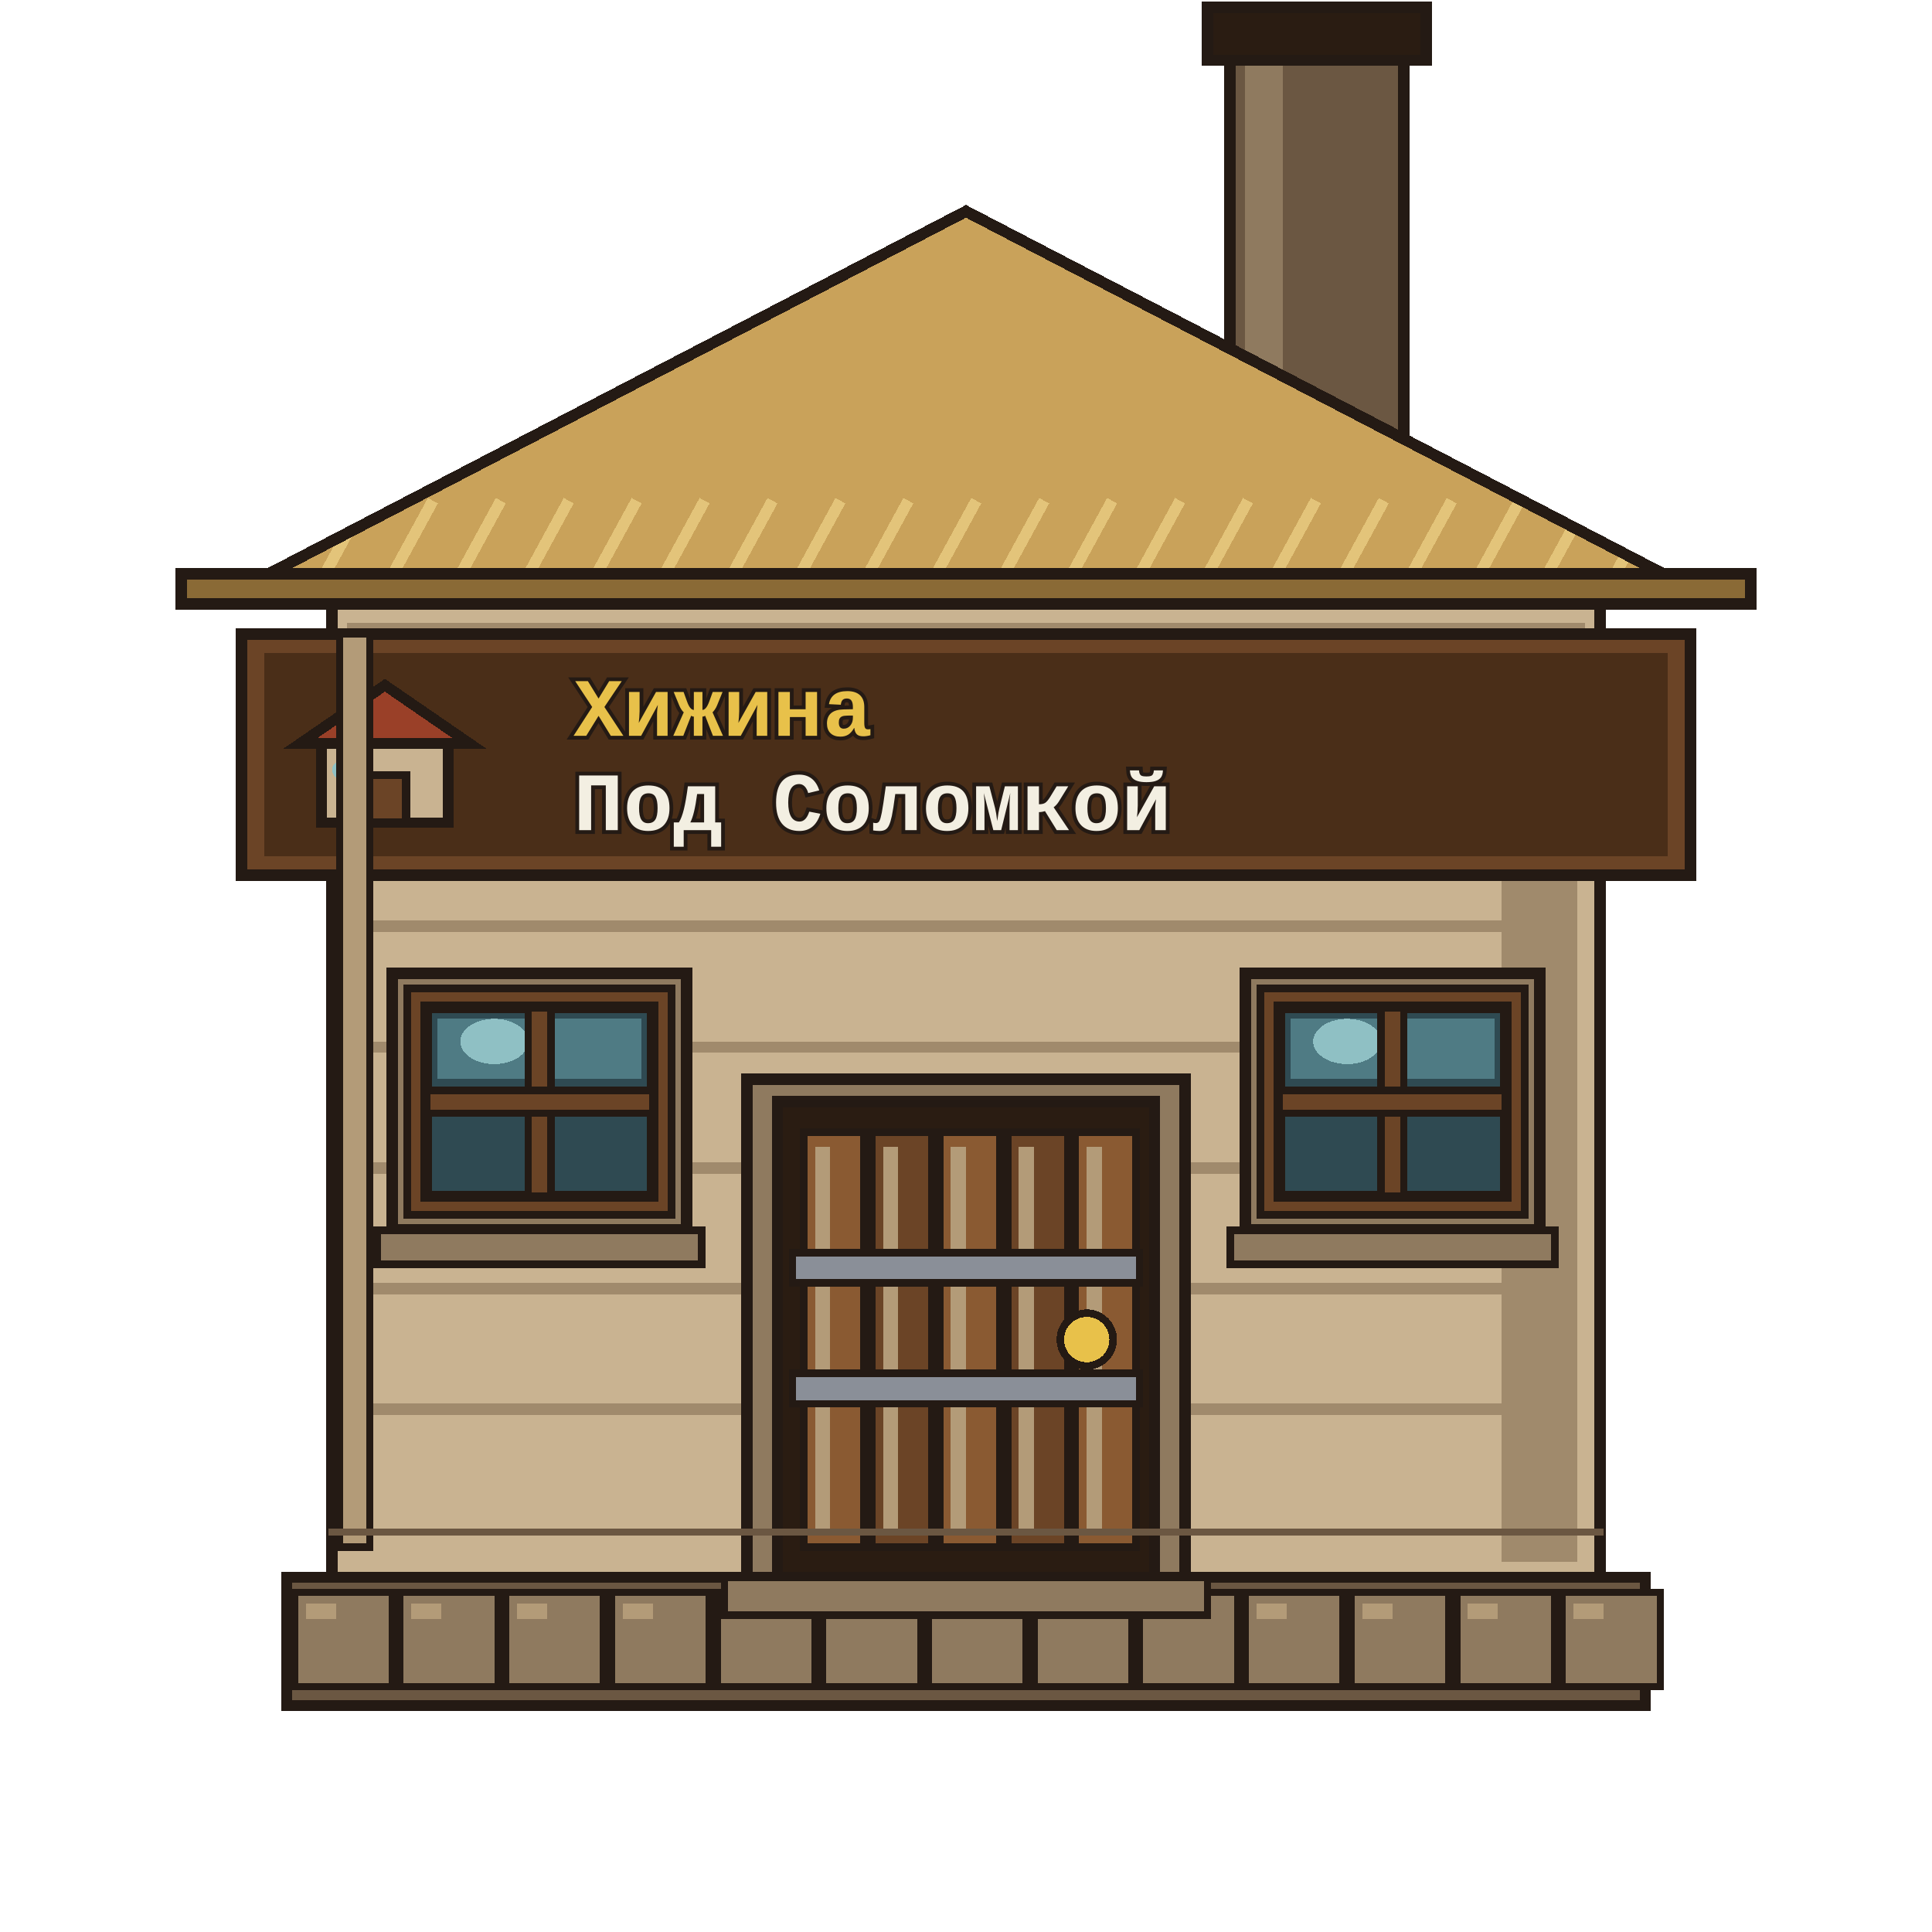
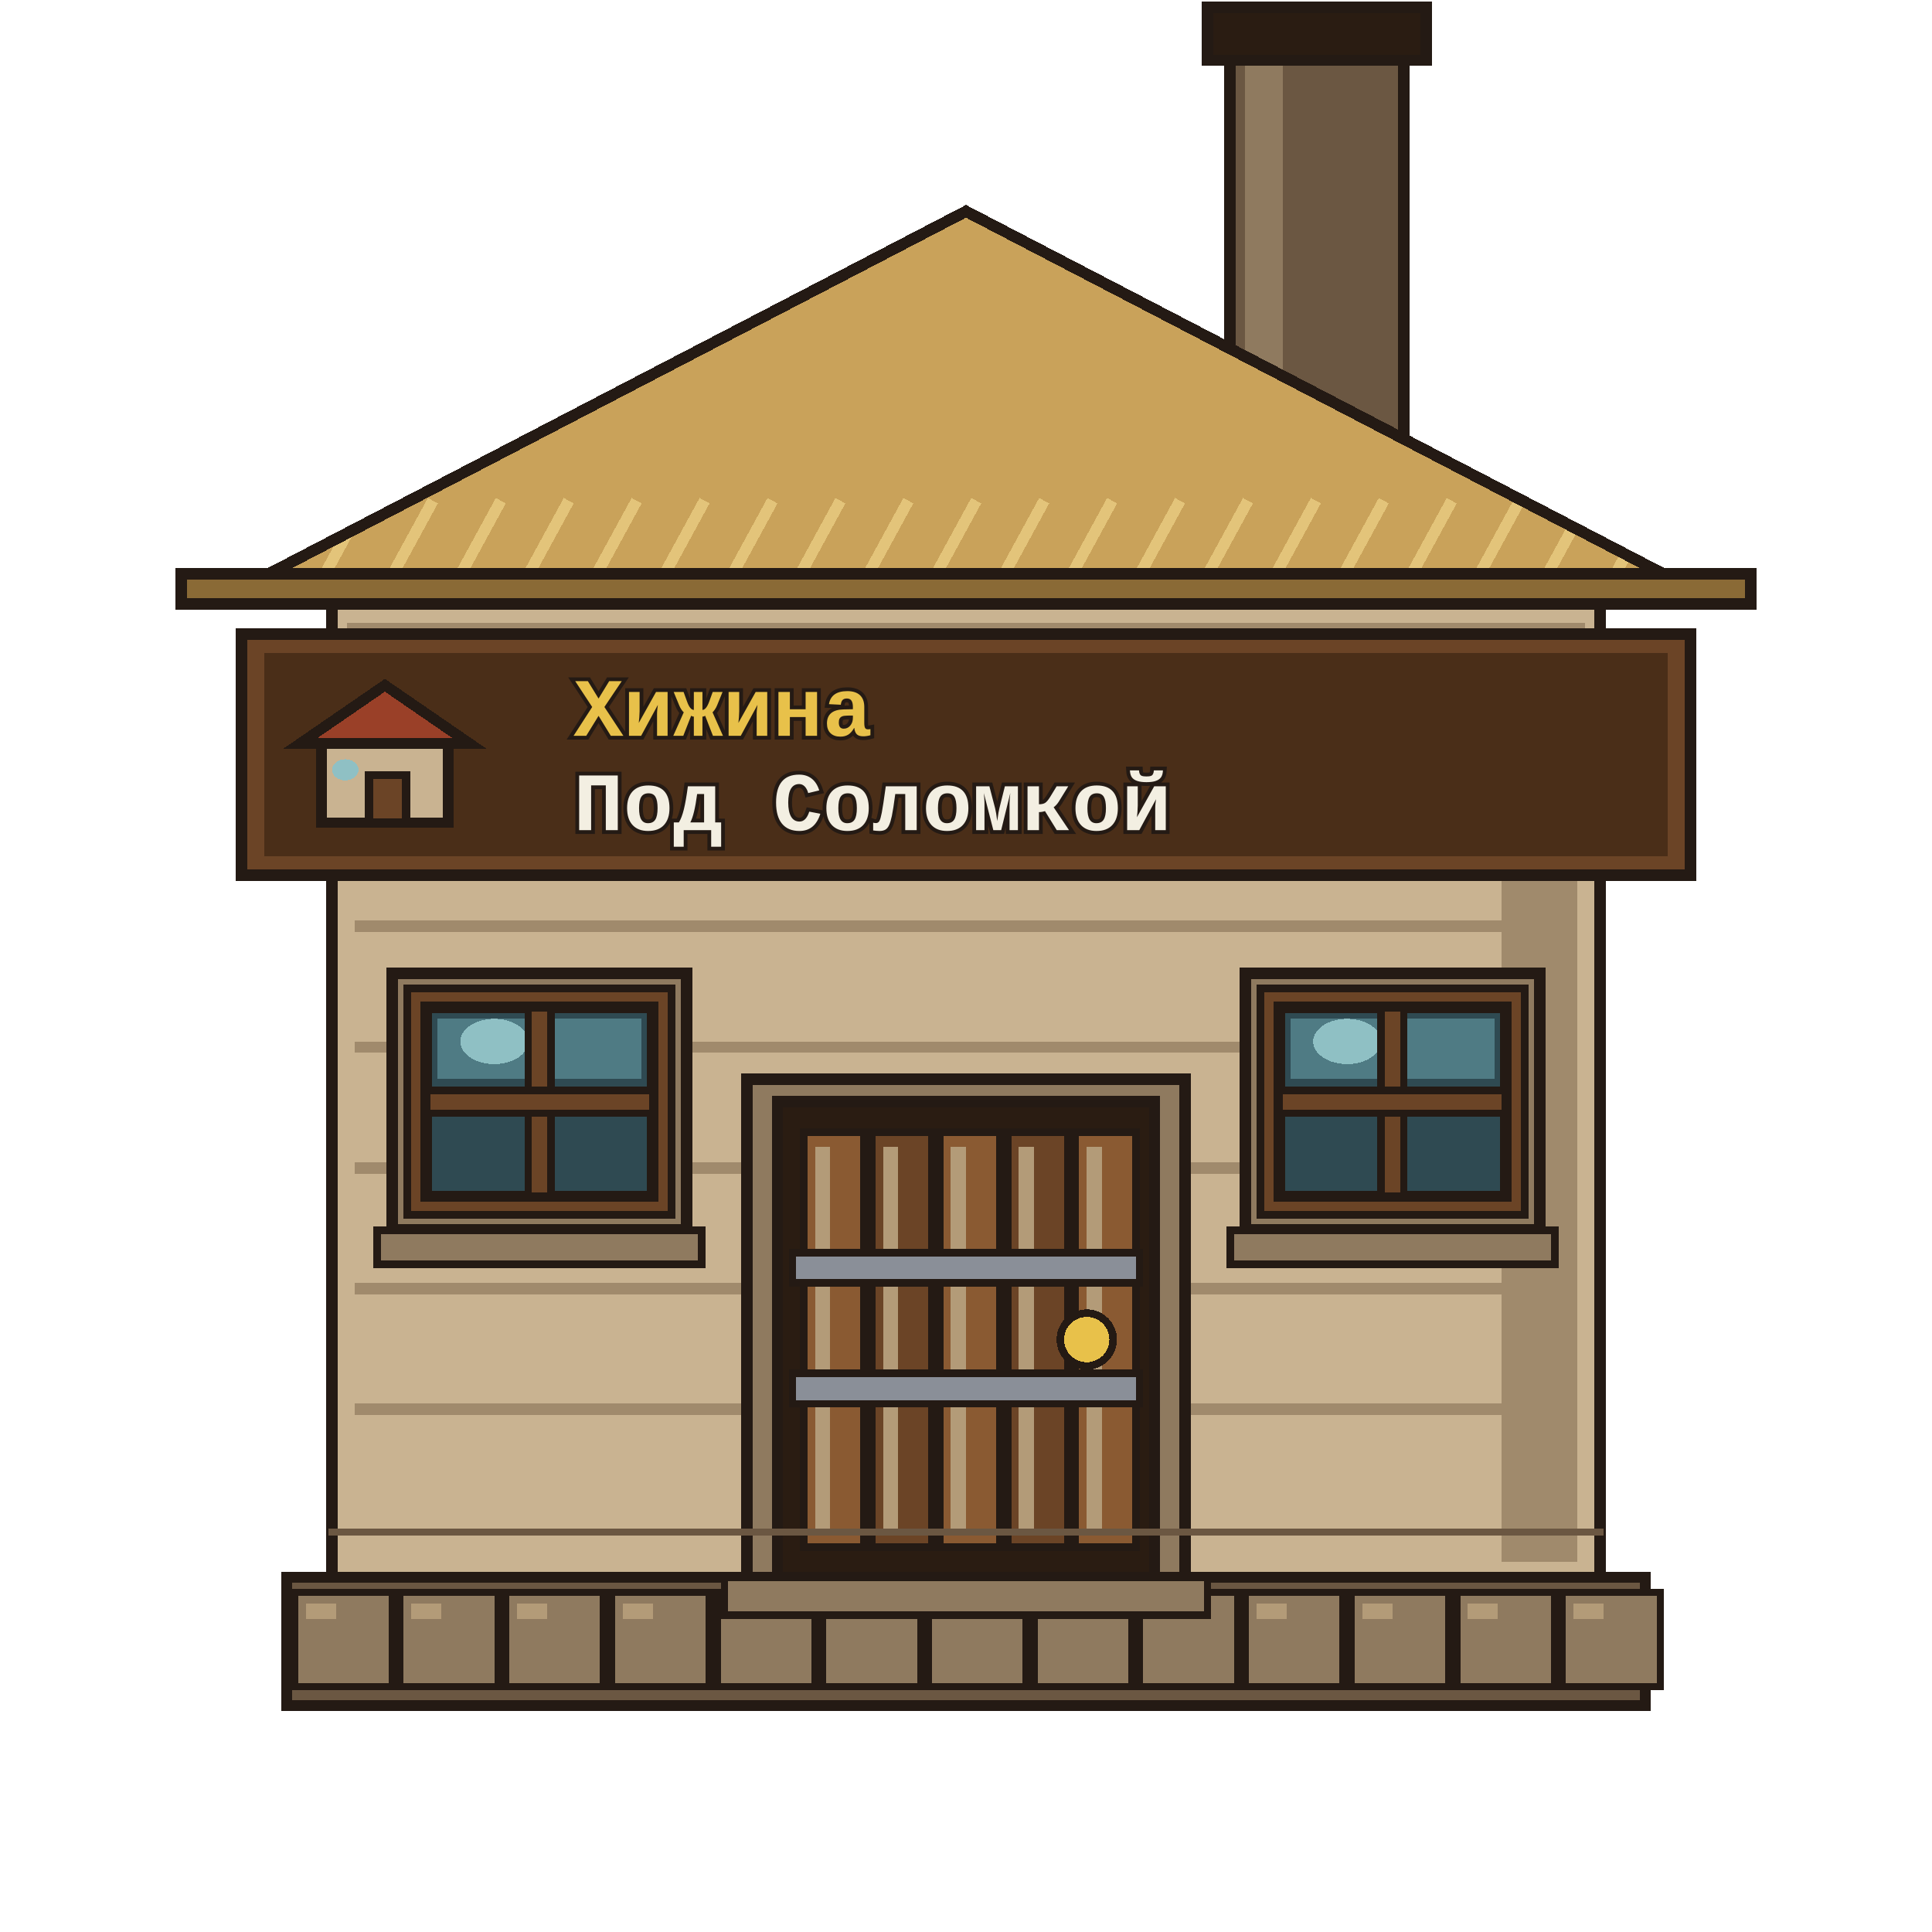
<svg xmlns="http://www.w3.org/2000/svg" viewBox="0 0 512 512" shape-rendering="crispEdges">
  <g id="chimney">
    <path d="M326 8 H372 V120 H326Z" fill="#6b5742" stroke="#241a14" stroke-width="3" stroke-linejoin="miter" stroke-linecap="square" />
    <path d="M330 12 H340 V116 H330Z" fill="#8f7a5f" stroke="none" />
    <path d="M320 2 H378 V16 H320Z" fill="#2a1c12" stroke="#241a14" stroke-width="3" stroke-linejoin="miter" stroke-linecap="square" />
  </g>
  <g id="base">
    <path d="M76 418 H436 V452 H76Z" fill="#6b5742" stroke="#241a14" stroke-width="3" stroke-linejoin="miter" stroke-linecap="square" />
    <path d="M78 422 H104 V447 H78Z" fill="#8f7a5f" stroke="#241a14" stroke-width="2" stroke-linejoin="miter" stroke-linecap="square" />
    <path d="M81 425 H89 V429 H81Z" fill="#b39b78" stroke="none" />
    <path d="M106 422 H132 V447 H106Z" fill="#8f7a5f" stroke="#241a14" stroke-width="2" stroke-linejoin="miter" stroke-linecap="square" />
    <path d="M109 425 H117 V429 H109Z" fill="#b39b78" stroke="none" />
    <path d="M134 422 H160 V447 H134Z" fill="#8f7a5f" stroke="#241a14" stroke-width="2" stroke-linejoin="miter" stroke-linecap="square" />
    <path d="M137 425 H145 V429 H137Z" fill="#b39b78" stroke="none" />
    <path d="M162 422 H188 V447 H162Z" fill="#8f7a5f" stroke="#241a14" stroke-width="2" stroke-linejoin="miter" stroke-linecap="square" />
    <path d="M165 425 H173 V429 H165Z" fill="#b39b78" stroke="none" />
    <path d="M190 422 H216 V447 H190Z" fill="#8f7a5f" stroke="#241a14" stroke-width="2" stroke-linejoin="miter" stroke-linecap="square" />
    <path d="M193 425 H201 V429 H193Z" fill="#b39b78" stroke="none" />
    <path d="M218 422 H244 V447 H218Z" fill="#8f7a5f" stroke="#241a14" stroke-width="2" stroke-linejoin="miter" stroke-linecap="square" />
    <path d="M221 425 H229 V429 H221Z" fill="#b39b78" stroke="none" />
    <path d="M246 422 H272 V447 H246Z" fill="#8f7a5f" stroke="#241a14" stroke-width="2" stroke-linejoin="miter" stroke-linecap="square" />
    <path d="M249 425 H257 V429 H249Z" fill="#b39b78" stroke="none" />
    <path d="M274 422 H300 V447 H274Z" fill="#8f7a5f" stroke="#241a14" stroke-width="2" stroke-linejoin="miter" stroke-linecap="square" />
    <path d="M277 425 H285 V429 H277Z" fill="#b39b78" stroke="none" />
    <path d="M302 422 H328 V447 H302Z" fill="#8f7a5f" stroke="#241a14" stroke-width="2" stroke-linejoin="miter" stroke-linecap="square" />
    <path d="M305 425 H313 V429 H305Z" fill="#b39b78" stroke="none" />
    <path d="M330 422 H356 V447 H330Z" fill="#8f7a5f" stroke="#241a14" stroke-width="2" stroke-linejoin="miter" stroke-linecap="square" />
    <path d="M333 425 H341 V429 H333Z" fill="#b39b78" stroke="none" />
    <path d="M358 422 H384 V447 H358Z" fill="#8f7a5f" stroke="#241a14" stroke-width="2" stroke-linejoin="miter" stroke-linecap="square" />
    <path d="M361 425 H369 V429 H361Z" fill="#b39b78" stroke="none" />
    <path d="M386 422 H412 V447 H386Z" fill="#8f7a5f" stroke="#241a14" stroke-width="2" stroke-linejoin="miter" stroke-linecap="square" />
    <path d="M389 425 H397 V429 H389Z" fill="#b39b78" stroke="none" />
    <path d="M414 422 H440 V447 H414Z" fill="#8f7a5f" stroke="#241a14" stroke-width="2" stroke-linejoin="miter" stroke-linecap="square" />
    <path d="M417 425 H425 V429 H417Z" fill="#b39b78" stroke="none" />
  </g>
  <g id="wall">
    <path d="M88 160 H424 V418 H88Z" fill="#c9b391" stroke="#241a14" stroke-width="3" stroke-linejoin="miter" stroke-linecap="square" />
    <path d="M92 165 H420 V175 H92Z" fill="#a08a6c" stroke="none" />
    <path d="M96 178 H416 V186 H96Z" fill="#c9b391" stroke="none" />
    <path d="M398 168 H418 V414 H398Z" fill="#a08a6c" stroke="none" />
    <path d="M94 180 H418 V183 H94Z" fill="#a08a6c" stroke="none" />
    <path d="M94 212 H418 V215 H94Z" fill="#a08a6c" stroke="none" />
    <path d="M94 244 H418 V247 H94Z" fill="#a08a6c" stroke="none" />
    <path d="M94 276 H418 V279 H94Z" fill="#a08a6c" stroke="none" />
    <path d="M94 308 H418 V311 H94Z" fill="#a08a6c" stroke="none" />
    <path d="M94 340 H418 V343 H94Z" fill="#a08a6c" stroke="none" />
    <path d="M94 372 H418 V375 H94Z" fill="#a08a6c" stroke="none" />
  </g>
  <g id="roof">
    <defs>
      <clipPath id="roofClip">
        <path d="M56 160 L256 56 L456 160Z" />
      </clipPath>
    </defs>
    <path d="M56 160 L256 56 L456 160Z" fill="#c9a25a" stroke="#241a14" stroke-width="3" stroke-linejoin="miter" />
    <g clip-path="url(#roofClip)">
      <path d="M48 156 L60 134" fill="none" stroke="#e3c47a" stroke-width="3" stroke-linecap="square" />
      <path d="M66 156 L78 134" fill="none" stroke="#e3c47a" stroke-width="3" stroke-linecap="square" />
      <path d="M84 156 L96 134" fill="none" stroke="#e3c47a" stroke-width="3" stroke-linecap="square" />
      <path d="M102 156 L114 134" fill="none" stroke="#e3c47a" stroke-width="3" stroke-linecap="square" />
      <path d="M120 156 L132 134" fill="none" stroke="#e3c47a" stroke-width="3" stroke-linecap="square" />
      <path d="M138 156 L150 134" fill="none" stroke="#e3c47a" stroke-width="3" stroke-linecap="square" />
      <path d="M156 156 L168 134" fill="none" stroke="#e3c47a" stroke-width="3" stroke-linecap="square" />
      <path d="M174 156 L186 134" fill="none" stroke="#e3c47a" stroke-width="3" stroke-linecap="square" />
      <path d="M192 156 L204 134" fill="none" stroke="#e3c47a" stroke-width="3" stroke-linecap="square" />
      <path d="M210 156 L222 134" fill="none" stroke="#e3c47a" stroke-width="3" stroke-linecap="square" />
      <path d="M228 156 L240 134" fill="none" stroke="#e3c47a" stroke-width="3" stroke-linecap="square" />
      <path d="M246 156 L258 134" fill="none" stroke="#e3c47a" stroke-width="3" stroke-linecap="square" />
      <path d="M264 156 L276 134" fill="none" stroke="#e3c47a" stroke-width="3" stroke-linecap="square" />
      <path d="M282 156 L294 134" fill="none" stroke="#e3c47a" stroke-width="3" stroke-linecap="square" />
      <path d="M300 156 L312 134" fill="none" stroke="#e3c47a" stroke-width="3" stroke-linecap="square" />
      <path d="M318 156 L330 134" fill="none" stroke="#e3c47a" stroke-width="3" stroke-linecap="square" />
      <path d="M336 156 L348 134" fill="none" stroke="#e3c47a" stroke-width="3" stroke-linecap="square" />
      <path d="M354 156 L366 134" fill="none" stroke="#e3c47a" stroke-width="3" stroke-linecap="square" />
      <path d="M372 156 L384 134" fill="none" stroke="#e3c47a" stroke-width="3" stroke-linecap="square" />
      <path d="M390 156 L402 134" fill="none" stroke="#e3c47a" stroke-width="3" stroke-linecap="square" />
      <path d="M408 156 L420 134" fill="none" stroke="#e3c47a" stroke-width="3" stroke-linecap="square" />
      <path d="M426 156 L438 134" fill="none" stroke="#e3c47a" stroke-width="3" stroke-linecap="square" />
      <path d="M444 156 L456 134" fill="none" stroke="#e3c47a" stroke-width="3" stroke-linecap="square" />
      <path d="M462 156 L474 134" fill="none" stroke="#e3c47a" stroke-width="3" stroke-linecap="square" />
    </g>
    <path d="M56 160 L256 56 L456 160Z" fill="none" stroke="#241a14" stroke-width="3" stroke-linejoin="miter" />
    <path d="M48 152 H464 V160 H48Z" fill="#8a6a36" stroke="#241a14" stroke-width="3" stroke-linejoin="miter" stroke-linecap="square" />
  </g>
  <g id="sign" data-sign-name="Хижина «Под Соломкой»" data-sign-type="Хижина" data-sign-shop="Под Соломкой">
    <path id="signBoard" d="M64 168 H448 V232 H64Z" fill="#6b4426" stroke="#241a14" stroke-width="3" stroke-linejoin="miter" stroke-linecap="square" />
    <path d="M70 173 H442 V227 H70Z" fill="#4a2e18" stroke="none" />
    <g transform="translate(74 176) scale(0.7)" data-sign="house">
      <path d="M8 30 L40 8 L72 30Z" fill="#9a4028" stroke="#241a14" stroke-width="4" stroke-linejoin="miter" />
      <path d="M16 30 H64 V60 H16Z" fill="#c9b391" stroke="#241a14" stroke-width="4" stroke-linejoin="miter" />
      <path d="M34 42 H48 V60 H34Z" fill="#6b4426" stroke="#241a14" stroke-width="3" />
      <ellipse cx="25" cy="40" rx="5" ry="4" fill="#8fc0c4" stroke="none" />
    </g>
    <text data-line="type" x="152" y="195" font-family="'Courier New', monospace" font-size="22" font-weight="700" fill="#e8c14a" stroke="#241a14" stroke-width="2" paint-order="stroke" text-rendering="geometricPrecision" textLength="81.8" lengthAdjust="spacingAndGlyphs">Хижина</text>
    <text data-line="shop" x="152" y="220" font-family="'Courier New', monospace" font-size="22" font-weight="700" fill="#f3efe2" stroke="#241a14" stroke-width="2" paint-order="stroke" text-rendering="geometricPrecision" textLength="163.7" lengthAdjust="spacingAndGlyphs">Под Соломкой</text>
  </g>
  <g id="window">
    <path d="M104 258 H182 V326 H104Z" fill="#8f7a5f" stroke="#241a14" stroke-width="3" stroke-linejoin="miter" stroke-linecap="square" />
    <path d="M108 262 H178 V322 H108Z" fill="#6b4426" stroke="#241a14" stroke-width="2" stroke-linejoin="miter" stroke-linecap="square" />
    <path d="M113 267 H173 V317 H113Z" fill="#2f4a52" stroke="#241a14" stroke-width="3" stroke-linejoin="miter" stroke-linecap="square" />
    <path d="M116 270 H139 V286 H116Z" fill="#4f7b84" stroke="none" />
    <path d="M147 270 H170 V286 H147Z" fill="#4f7b84" stroke="none" />
    <ellipse cx="131" cy="276" rx="9" ry="6" fill="#8fc0c4" stroke="none" />
    <path d="M140 267 H146 V317 H140Z" fill="#6b4426" stroke="#241a14" stroke-width="2" stroke-linejoin="miter" stroke-linecap="square" />
    <path d="M113 289 H173 V295 H113Z" fill="#6b4426" stroke="#241a14" stroke-width="2" stroke-linejoin="miter" stroke-linecap="square" />
    <path d="M100 326 H186 V335 H100Z" fill="#8f7a5f" stroke="#241a14" stroke-width="2" stroke-linejoin="miter" stroke-linecap="square" />
    <path d="M330 258 H408 V326 H330Z" fill="#8f7a5f" stroke="#241a14" stroke-width="3" stroke-linejoin="miter" stroke-linecap="square" />
    <path d="M334 262 H404 V322 H334Z" fill="#6b4426" stroke="#241a14" stroke-width="2" stroke-linejoin="miter" stroke-linecap="square" />
    <path d="M339 267 H399 V317 H339Z" fill="#2f4a52" stroke="#241a14" stroke-width="3" stroke-linejoin="miter" stroke-linecap="square" />
    <path d="M342 270 H365 V286 H342Z" fill="#4f7b84" stroke="none" />
    <path d="M373 270 H396 V286 H373Z" fill="#4f7b84" stroke="none" />
    <ellipse cx="357" cy="276" rx="9" ry="6" fill="#8fc0c4" stroke="none" />
    <path d="M366 267 H372 V317 H366Z" fill="#6b4426" stroke="#241a14" stroke-width="2" stroke-linejoin="miter" stroke-linecap="square" />
    <path d="M339 289 H399 V295 H339Z" fill="#6b4426" stroke="#241a14" stroke-width="2" stroke-linejoin="miter" stroke-linecap="square" />
    <path d="M326 326 H412 V335 H326Z" fill="#8f7a5f" stroke="#241a14" stroke-width="2" stroke-linejoin="miter" stroke-linecap="square" />
  </g>
  <g id="door">
    <path d="M198 286 H314 V418 H198Z" fill="#8f7a5f" stroke="#241a14" stroke-width="3" stroke-linejoin="miter" stroke-linecap="square" />
    <path d="M206 292 H306 V418 H206Z" fill="#2a1c12" stroke="#241a14" stroke-width="3" />
    <path d="M213 300 H229 V410 H213Z" fill="#8a5a32" stroke="#241a14" stroke-width="2" stroke-linejoin="miter" stroke-linecap="square" />
    <path d="M216 304 H220 V406 H216Z" fill="#b39b78" stroke="none" />
    <path d="M231 300 H247 V410 H231Z" fill="#6b4426" stroke="#241a14" stroke-width="2" stroke-linejoin="miter" stroke-linecap="square" />
    <path d="M234 304 H238 V406 H234Z" fill="#b39b78" stroke="none" />
    <path d="M249 300 H265 V410 H249Z" fill="#8a5a32" stroke="#241a14" stroke-width="2" stroke-linejoin="miter" stroke-linecap="square" />
    <path d="M252 304 H256 V406 H252Z" fill="#b39b78" stroke="none" />
    <path d="M267 300 H283 V410 H267Z" fill="#6b4426" stroke="#241a14" stroke-width="2" stroke-linejoin="miter" stroke-linecap="square" />
    <path d="M270 304 H274 V406 H270Z" fill="#b39b78" stroke="none" />
    <path d="M285 300 H301 V410 H285Z" fill="#8a5a32" stroke="#241a14" stroke-width="2" stroke-linejoin="miter" stroke-linecap="square" />
    <path d="M288 304 H292 V406 H288Z" fill="#b39b78" stroke="none" />
    <path d="M210 332 H302 V340 H210Z" fill="#8a8f98" stroke="#241a14" stroke-width="2" stroke-linejoin="miter" stroke-linecap="square" />
    <path d="M210 364 H302 V372 H210Z" fill="#8a8f98" stroke="#241a14" stroke-width="2" stroke-linejoin="miter" stroke-linecap="square" />
    <ellipse cx="288" cy="355" rx="7" ry="7" fill="#e8c14a" stroke="#241a14" stroke-width="2" />
    <path d="M192 418 H320 V428 H192Z" fill="#8f7a5f" stroke="#241a14" stroke-width="2" stroke-linejoin="miter" stroke-linecap="square" />
  </g>
  <g id="decor">
-     <path d="M90 168 H98 V410 H90Z" fill="#b39b78" stroke="#241a14" stroke-width="2" stroke-linejoin="miter" stroke-linecap="square" />
    <path d="M88 406 L424 406" fill="none" stroke="#6b5742" stroke-width="2" stroke-linecap="square" />
  </g>
</svg>
